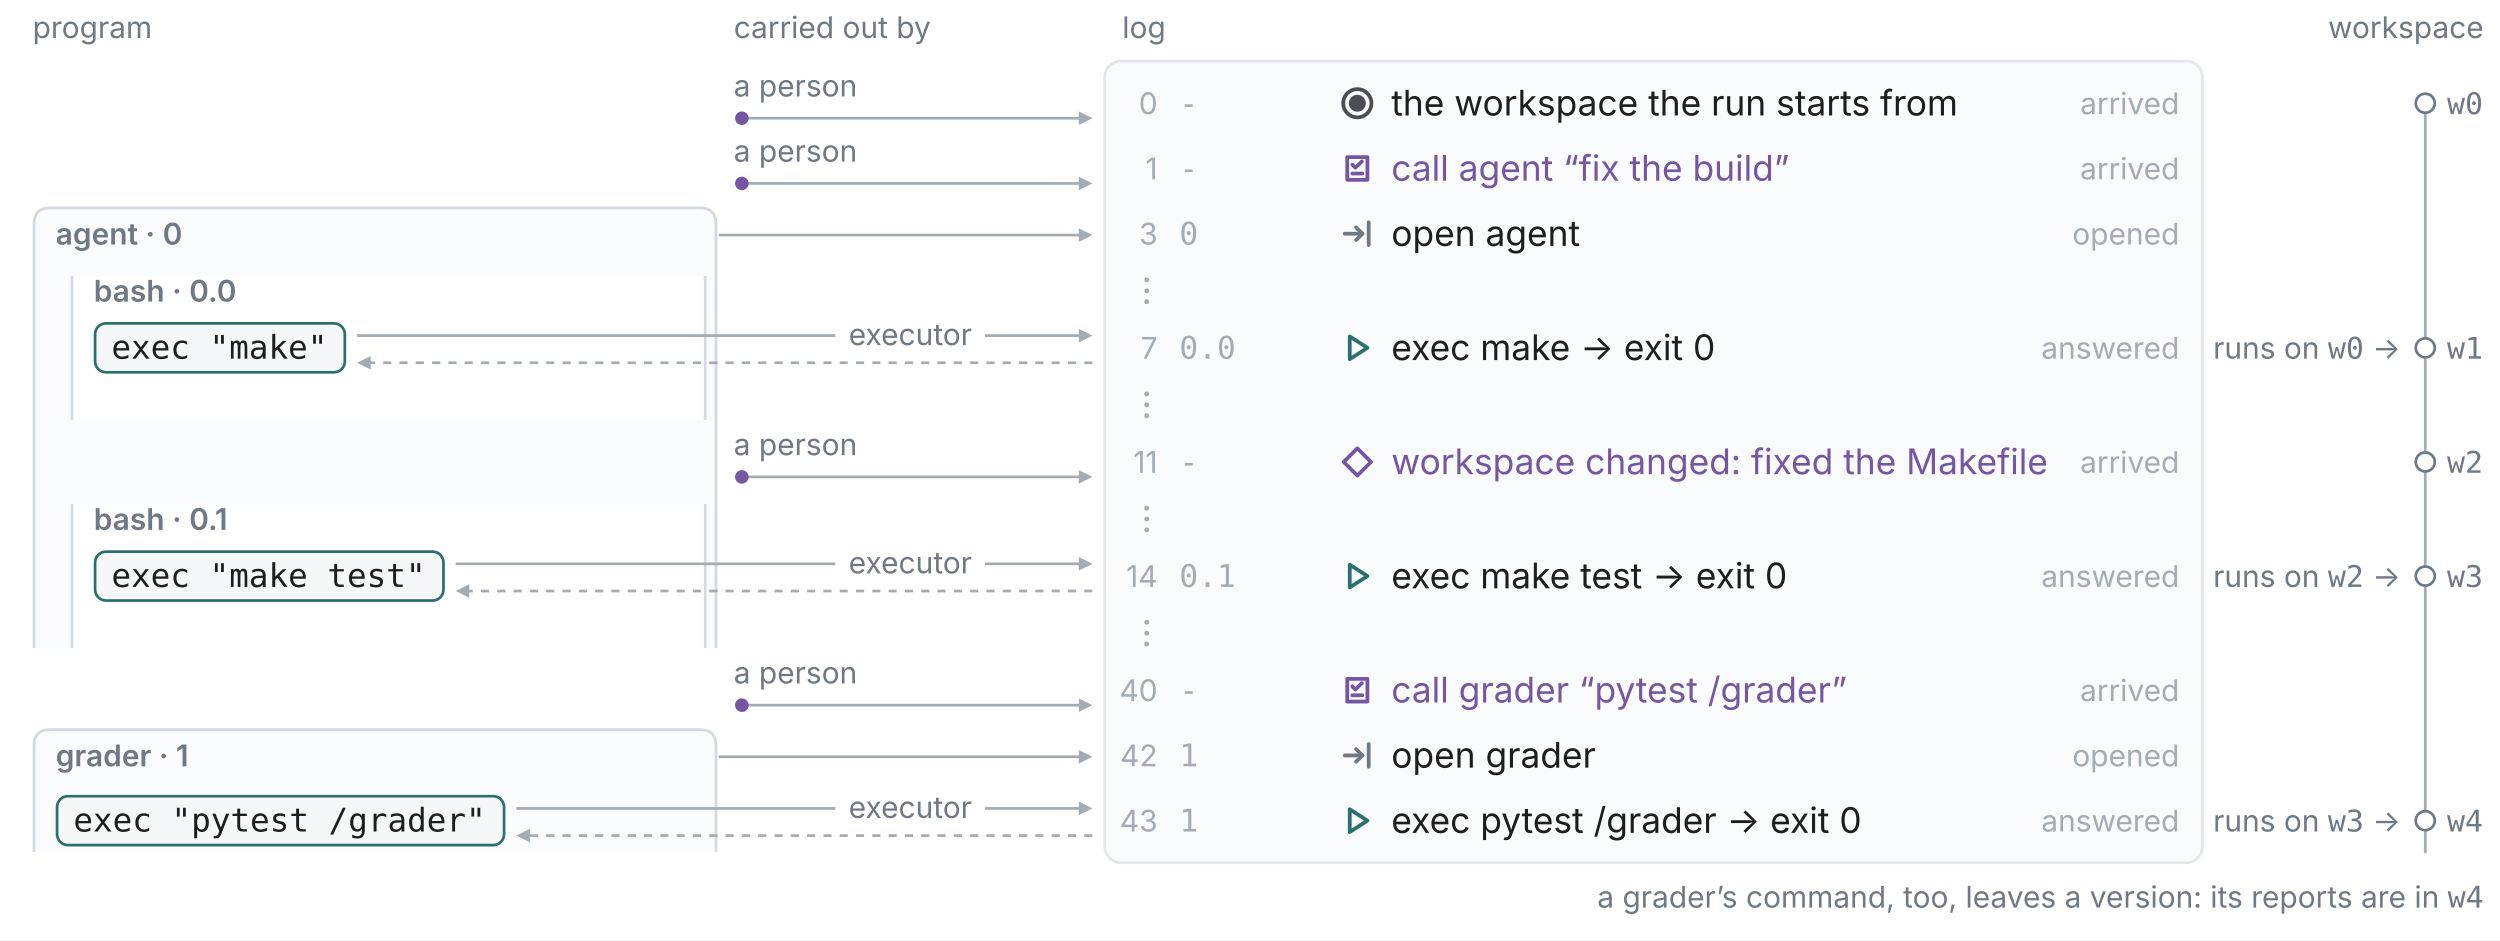
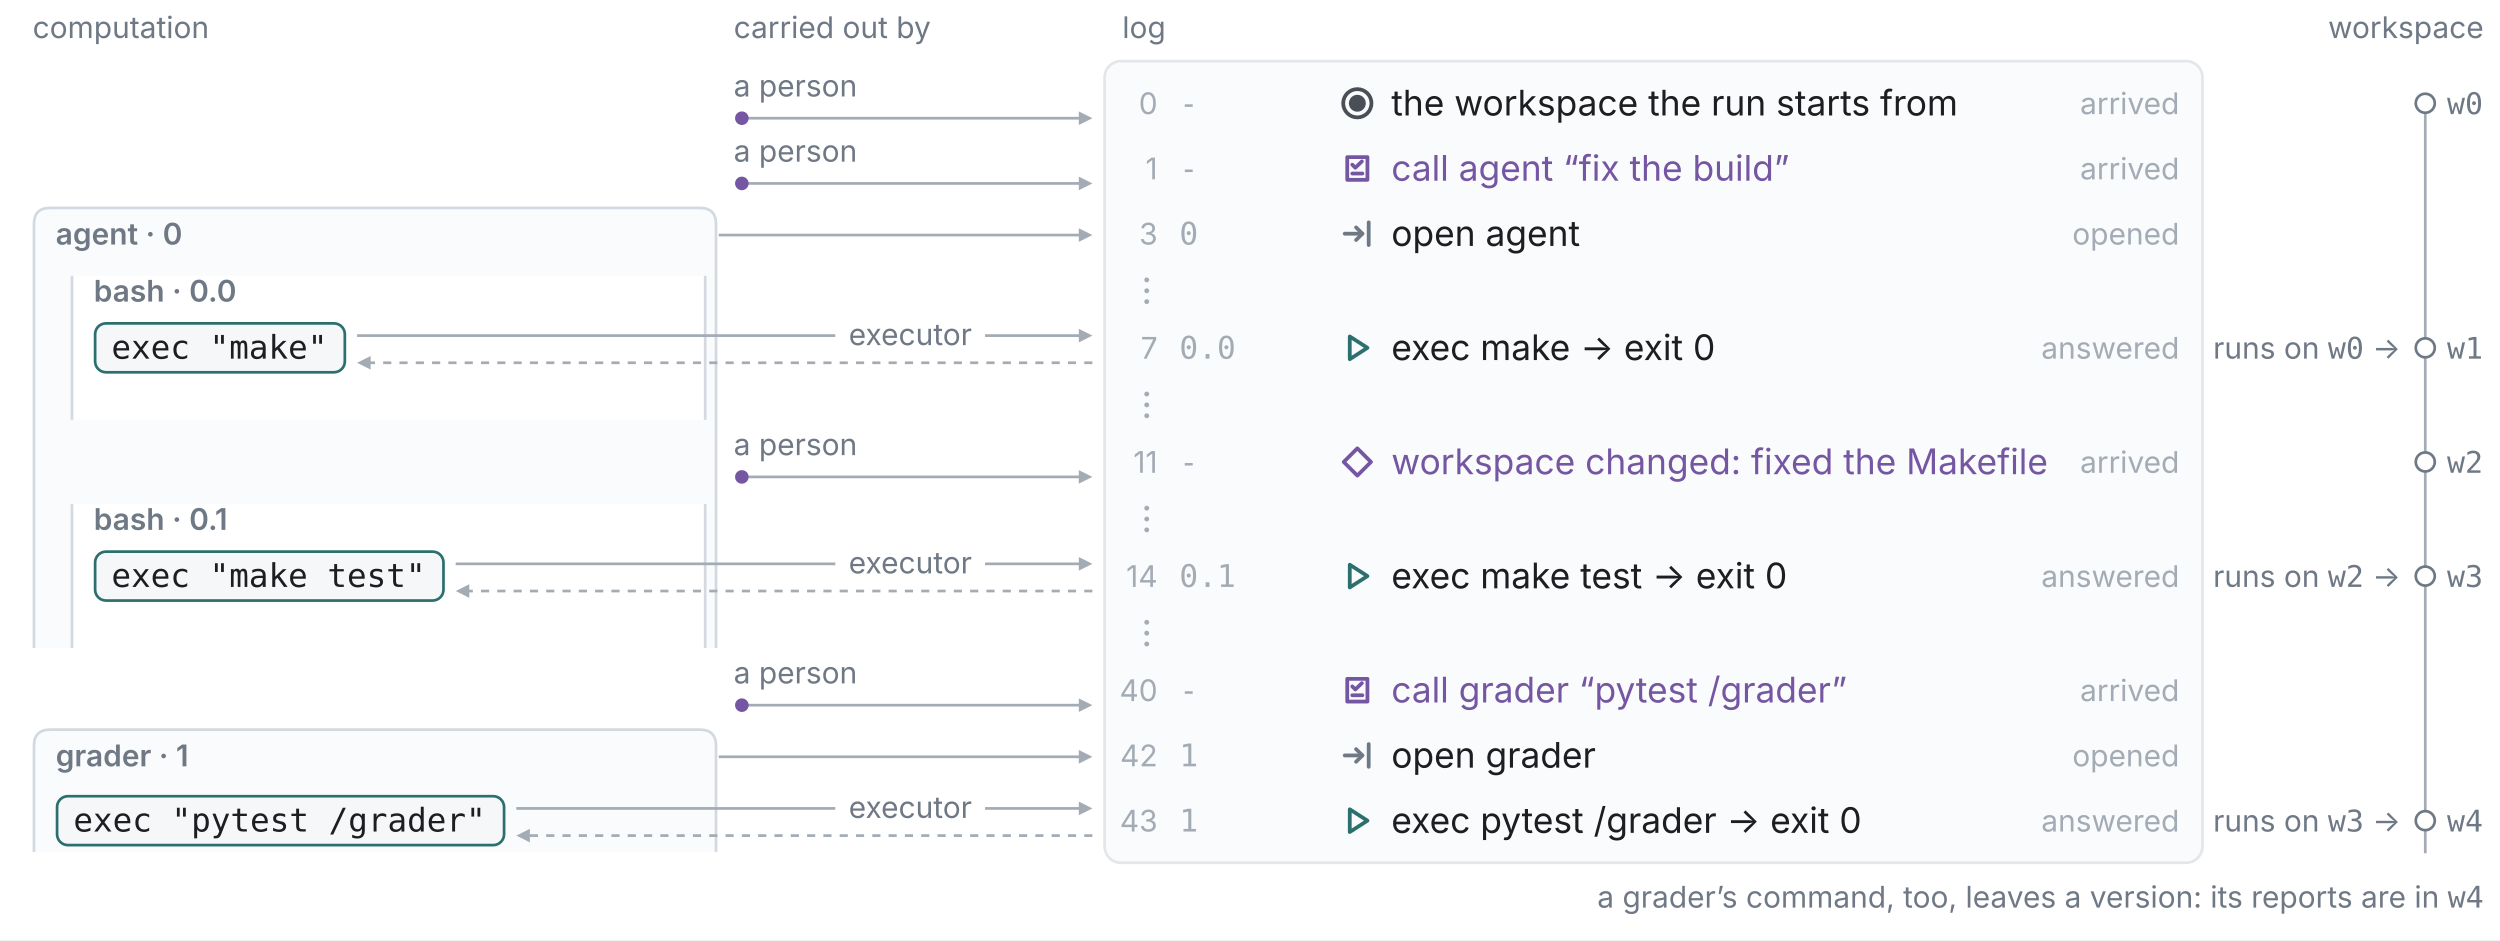
<svg xmlns="http://www.w3.org/2000/svg" viewBox="0 0 920 346" width="920" height="346">
  <style>text{font-family:-apple-system, BlinkMacSystemFont, 'Segoe UI', system-ui, sans-serif;font-size:13px;fill:#1c1e21}.m{font-family:ui-monospace, SFMono-Regular, Menlo, Consolas, monospace}.s{font-size:11px;fill:#6f7985}.f{font-size:11px;fill:#a3abb5}.b{font-weight:600}.n{font-variant-numeric:tabular-nums}.fr{font-family:ui-monospace, SFMono-Regular, Menlo, Consolas, monospace;font-size:11.5px;fill:#a3abb5}.ch{font-family:ui-monospace, SFMono-Regular, Menlo, Consolas, monospace;font-size:12px}.e{font-family:ui-monospace, SFMono-Regular, Menlo, Consolas, monospace;font-size:11.5px}.a{stroke:#a3abb5;fill:none}.d{stroke-dasharray:3 3}.bx{stroke:#d3d9e0;fill:none}</style>
  <rect width="920" height="346" fill="#fff" />
-   <text x="12" y="14" class="s">program</text>
+   <text x="12" y="14" class="s">computation</text>
  <text x="270" y="14" class="s">carried out by</text>
  <text x="413" y="14" class="s">log</text>
  <text x="914" y="14" class="s" text-anchor="end">workspace</text>
  <rect x="406.5" y="22.5" width="404" height="295" rx="6" fill="#fafbfc" stroke="#e3e6ea" />
  <path fill="#fafbfc" d="M12.5,238.5V82.5Q12.5,76.5 18.5,76.5H257.5Q263.5,76.5 263.5,82.5V238.5H12.5Z" />
  <path class="bx" d="M12.5,238.5V82.5Q12.5,76.5 18.5,76.5H257.5Q263.5,76.5 263.5,82.5V238.5" />
  <path fill="#fafbfc" d="M12.5,313.5V274.5Q12.5,268.5 18.5,268.5H257.5Q263.5,268.5 263.5,274.5V313.5H12.5Z" />
  <path class="bx" d="M12.5,313.5V274.5Q12.5,268.5 18.5,268.5H257.5Q263.5,268.5 263.5,274.5V313.5" />
  <path fill="#fff" d="M26.5,154.5V101.5H259.5V154.5H26.5Z" />
  <path class="bx" d="M26.5,154.5V101.5M259.5,101.5V154.5" />
  <path fill="#fff" d="M26.5,238.5V185.5H259.5V238.5H26.5Z" />
  <path class="bx" d="M26.5,238.5V185.5M259.5,185.5V238.5" />
  <text x="426" y="42" class="f n" text-anchor="end">0</text>
  <text x="434" y="42" class="fr">-</text>
  <g transform="translate(493,31.5) scale(0.9286)" stroke="#4a4f57" fill="#4a4f57" stroke-width="1.5" stroke-linecap="round" stroke-linejoin="round">
    <circle cx="7" cy="7" r="2.6" />
    <circle cx="7" cy="7" r="5.6" fill="none" />
  </g>
  <text x="512" y="42.5">the workspace the run starts from</text>
  <text x="802" y="42" class="f" text-anchor="end">arrived</text>
  <text x="270" y="35.5" class="s">a person</text>
  <path class="a" d="M273,43.5H398" />
  <path fill="#a3abb5" d="M402,43.5l-5,-2.5v5z" />
  <circle cx="273" cy="43.5" r="2.5" fill="#7556a3" />
  <text x="426" y="66" class="f n" text-anchor="end">1</text>
  <text x="434" y="66" class="fr">-</text>
  <g transform="translate(493,55.5) scale(0.9286)" stroke="#7556a3" fill="#7556a3" stroke-width="1.5" stroke-linecap="round" stroke-linejoin="round">
    <path d="M3 2.5h8v9H3z" fill="none" />
    <path d="M5 5.5l1.2 1.2L8.8 4.2M5 9h4" fill="none" />
  </g>
  <text x="512" y="66.5" style="fill:#7556a3">call agent “fix the build”</text>
  <text x="802" y="66" class="f" text-anchor="end">arrived</text>
  <text x="270" y="59.5" class="s">a person</text>
  <path class="a" d="M273,67.5H398" />
  <path fill="#a3abb5" d="M402,67.5l-5,-2.5v5z" />
  <circle cx="273" cy="67.5" r="2.5" fill="#7556a3" />
  <text x="426" y="90" class="f n" text-anchor="end">3</text>
  <text x="434" y="90" class="fr">0</text>
  <g transform="translate(493,79.5) scale(0.9286)" stroke="#6f7985" fill="#6f7985" stroke-width="1.5" stroke-linecap="round" stroke-linejoin="round">
    <path d="M2 7h7" fill="none" />
    <path d="M6.5 4.5L9 7l-2.5 2.5" fill="none" />
    <path d="M11.5 2.5v9" fill="none" />
  </g>
  <text x="512" y="90.5">open agent</text>
  <text x="802" y="90" class="f" text-anchor="end">opened</text>
  <text x="20.5" y="90" class="s b">agent · 0</text>
  <path class="a" d="M264.5,86.5H398" />
  <path fill="#a3abb5" d="M402,86.5l-5,-2.5v5z" />
  <circle cx="422" cy="103" r="0.9" fill="#a3abb5" />
  <circle cx="422" cy="107" r="0.9" fill="#a3abb5" />
  <circle cx="422" cy="111" r="0.9" fill="#a3abb5" />
  <text x="34.5" y="111" class="s b">bash · 0.0</text>
  <text x="426" y="132" class="f n" text-anchor="end">7</text>
  <text x="434" y="132" class="fr">0.0</text>
  <g transform="translate(493,121.5) scale(0.9286)" stroke="#2b6f6f" fill="#2b6f6f" stroke-width="1.5" stroke-linecap="round" stroke-linejoin="round">
    <path d="M4 2.5l7 4.5-7 4.5z" fill="none" />
  </g>
  <text x="512" y="132.5">exec make → exit 0</text>
  <text x="802" y="132" class="f" text-anchor="end">answered</text>
  <rect x="35.0" y="119.0" width="91.9" height="18" rx="4" fill="#f6f7f9" stroke="#2b6f6f" />
  <text x="41" y="132" class="ch">exec "make"</text>
  <path class="a" d="M131.4,123.5H398" />
  <path fill="#a3abb5" d="M402,123.5l-5,-2.5v5z" />
  <rect x="307.4" y="117.0" width="55.1" height="13" fill="#fff" />
  <text x="335" y="127" class="s" text-anchor="middle">executor</text>
  <path class="a d" d="M402,133.5H135.4" />
  <path fill="#a3abb5" d="M131.4,133.5l5,-2.5v5z" />
  <circle cx="422" cy="145" r="0.9" fill="#a3abb5" />
  <circle cx="422" cy="149" r="0.9" fill="#a3abb5" />
  <circle cx="422" cy="153" r="0.9" fill="#a3abb5" />
  <text x="426" y="174" class="f n" text-anchor="end">11</text>
  <text x="434" y="174" class="fr">-</text>
  <g transform="translate(493,163.5) scale(0.9286)" stroke="#7556a3" fill="#7556a3" stroke-width="1.5" stroke-linecap="round" stroke-linejoin="round">
    <path d="M7 1.6L12.4 7 7 12.4 1.6 7z" fill="none" />
  </g>
  <text x="512" y="174.5" style="fill:#7556a3">workspace changed: fixed the Makefile</text>
  <text x="802" y="174" class="f" text-anchor="end">arrived</text>
  <text x="270" y="167.5" class="s">a person</text>
  <path class="a" d="M273,175.5H398" />
  <path fill="#a3abb5" d="M402,175.5l-5,-2.5v5z" />
  <circle cx="273" cy="175.5" r="2.5" fill="#7556a3" />
  <circle cx="422" cy="187" r="0.9" fill="#a3abb5" />
  <circle cx="422" cy="191" r="0.9" fill="#a3abb5" />
  <circle cx="422" cy="195" r="0.9" fill="#a3abb5" />
  <text x="34.5" y="195" class="s b">bash · 0.1</text>
  <text x="426" y="216" class="f n" text-anchor="end">14</text>
  <text x="434" y="216" class="fr">0.1</text>
  <g transform="translate(493,205.5) scale(0.9286)" stroke="#2b6f6f" fill="#2b6f6f" stroke-width="1.5" stroke-linecap="round" stroke-linejoin="round">
    <path d="M4 2.5l7 4.5-7 4.5z" fill="none" />
  </g>
  <text x="512" y="216.5">exec make test → exit 0</text>
  <text x="802" y="216" class="f" text-anchor="end">answered</text>
  <rect x="35.0" y="203.0" width="128.2" height="18" rx="4" fill="#f6f7f9" stroke="#2b6f6f" />
  <text x="41" y="216" class="ch">exec "make test"</text>
  <path class="a" d="M167.7,207.5H398" />
  <path fill="#a3abb5" d="M402,207.5l-5,-2.5v5z" />
  <rect x="307.4" y="201.0" width="55.1" height="13" fill="#fff" />
  <text x="335" y="211" class="s" text-anchor="middle">executor</text>
  <path class="a d" d="M402,217.5H171.7" />
  <path fill="#a3abb5" d="M167.7,217.5l5,-2.5v5z" />
  <circle cx="422" cy="229" r="0.9" fill="#a3abb5" />
  <circle cx="422" cy="233" r="0.9" fill="#a3abb5" />
  <circle cx="422" cy="237" r="0.9" fill="#a3abb5" />
  <text x="426" y="258" class="f n" text-anchor="end">40</text>
  <text x="434" y="258" class="fr">-</text>
  <g transform="translate(493,247.5) scale(0.9286)" stroke="#7556a3" fill="#7556a3" stroke-width="1.5" stroke-linecap="round" stroke-linejoin="round">
    <path d="M3 2.5h8v9H3z" fill="none" />
    <path d="M5 5.5l1.2 1.2L8.8 4.2M5 9h4" fill="none" />
  </g>
  <text x="512" y="258.5" style="fill:#7556a3">call grader “pytest /grader”</text>
  <text x="802" y="258" class="f" text-anchor="end">arrived</text>
  <text x="270" y="251.5" class="s">a person</text>
  <path class="a" d="M273,259.5H398" />
  <path fill="#a3abb5" d="M402,259.5l-5,-2.5v5z" />
  <circle cx="273" cy="259.5" r="2.5" fill="#7556a3" />
  <text x="426" y="282" class="f n" text-anchor="end">42</text>
  <text x="434" y="282" class="fr">1</text>
  <g transform="translate(493,271.5) scale(0.9286)" stroke="#6f7985" fill="#6f7985" stroke-width="1.5" stroke-linecap="round" stroke-linejoin="round">
    <path d="M2 7h7" fill="none" />
    <path d="M6.5 4.5L9 7l-2.5 2.5" fill="none" />
    <path d="M11.5 2.5v9" fill="none" />
  </g>
  <text x="512" y="282.5">open grader</text>
  <text x="802" y="282" class="f" text-anchor="end">opened</text>
  <text x="20.5" y="282" class="s b">grader · 1</text>
  <path class="a" d="M264.5,278.5H398" />
  <path fill="#a3abb5" d="M402,278.5l-5,-2.5v5z" />
  <text x="426" y="306" class="f n" text-anchor="end">43</text>
  <text x="434" y="306" class="fr">1</text>
  <g transform="translate(493,295.5) scale(0.9286)" stroke="#2b6f6f" fill="#2b6f6f" stroke-width="1.5" stroke-linecap="round" stroke-linejoin="round">
    <path d="M4 2.5l7 4.5-7 4.5z" fill="none" />
  </g>
  <text x="512" y="306.5">exec pytest /grader → exit 0</text>
  <text x="802" y="306" class="f" text-anchor="end">answered</text>
  <rect x="21.0" y="293.0" width="164.5" height="18" rx="4" fill="#f6f7f9" stroke="#2b6f6f" />
  <text x="27" y="306" class="ch">exec "pytest /grader"</text>
  <path class="a" d="M190,297.5H398" />
  <path fill="#a3abb5" d="M402,297.5l-5,-2.5v5z" />
  <rect x="307.4" y="291.0" width="55.1" height="13" fill="#fff" />
  <text x="335" y="301" class="s" text-anchor="middle">executor</text>
  <path class="a d" d="M402,307.5H194" />
  <path fill="#a3abb5" d="M190,307.5l5,-2.5v5z" />
  <path class="a" d="M892.5,38.0V314.0" />
  <circle cx="892.5" cy="38" r="3.5" fill="#fff" stroke="#6f7985" />
  <text x="900.5" y="42" class="s m">w0</text>
  <circle cx="892.5" cy="128" r="3.5" fill="#fff" stroke="#6f7985" />
  <text x="900.5" y="132" class="s m">w1</text>
  <text x="883.5" y="132" class="s" text-anchor="end">runs on <tspan class="m">w0</tspan> →</text>
  <circle cx="892.5" cy="170" r="3.5" fill="#fff" stroke="#6f7985" />
  <text x="900.5" y="174" class="s m">w2</text>
  <circle cx="892.5" cy="212" r="3.5" fill="#fff" stroke="#6f7985" />
  <text x="900.5" y="216" class="s m">w3</text>
  <text x="883.5" y="216" class="s" text-anchor="end">runs on <tspan class="m">w2</tspan> →</text>
  <circle cx="892.5" cy="302" r="3.5" fill="#fff" stroke="#6f7985" />
  <text x="900.5" y="306" class="s m">w4</text>
  <text x="883.5" y="306" class="s" text-anchor="end">runs on <tspan class="m">w3</tspan> →</text>
  <text x="914" y="334" class="s" text-anchor="end">a grader’s command, too, leaves a version: its reports are in <tspan class="m">w4</tspan>
  </text>
</svg>
